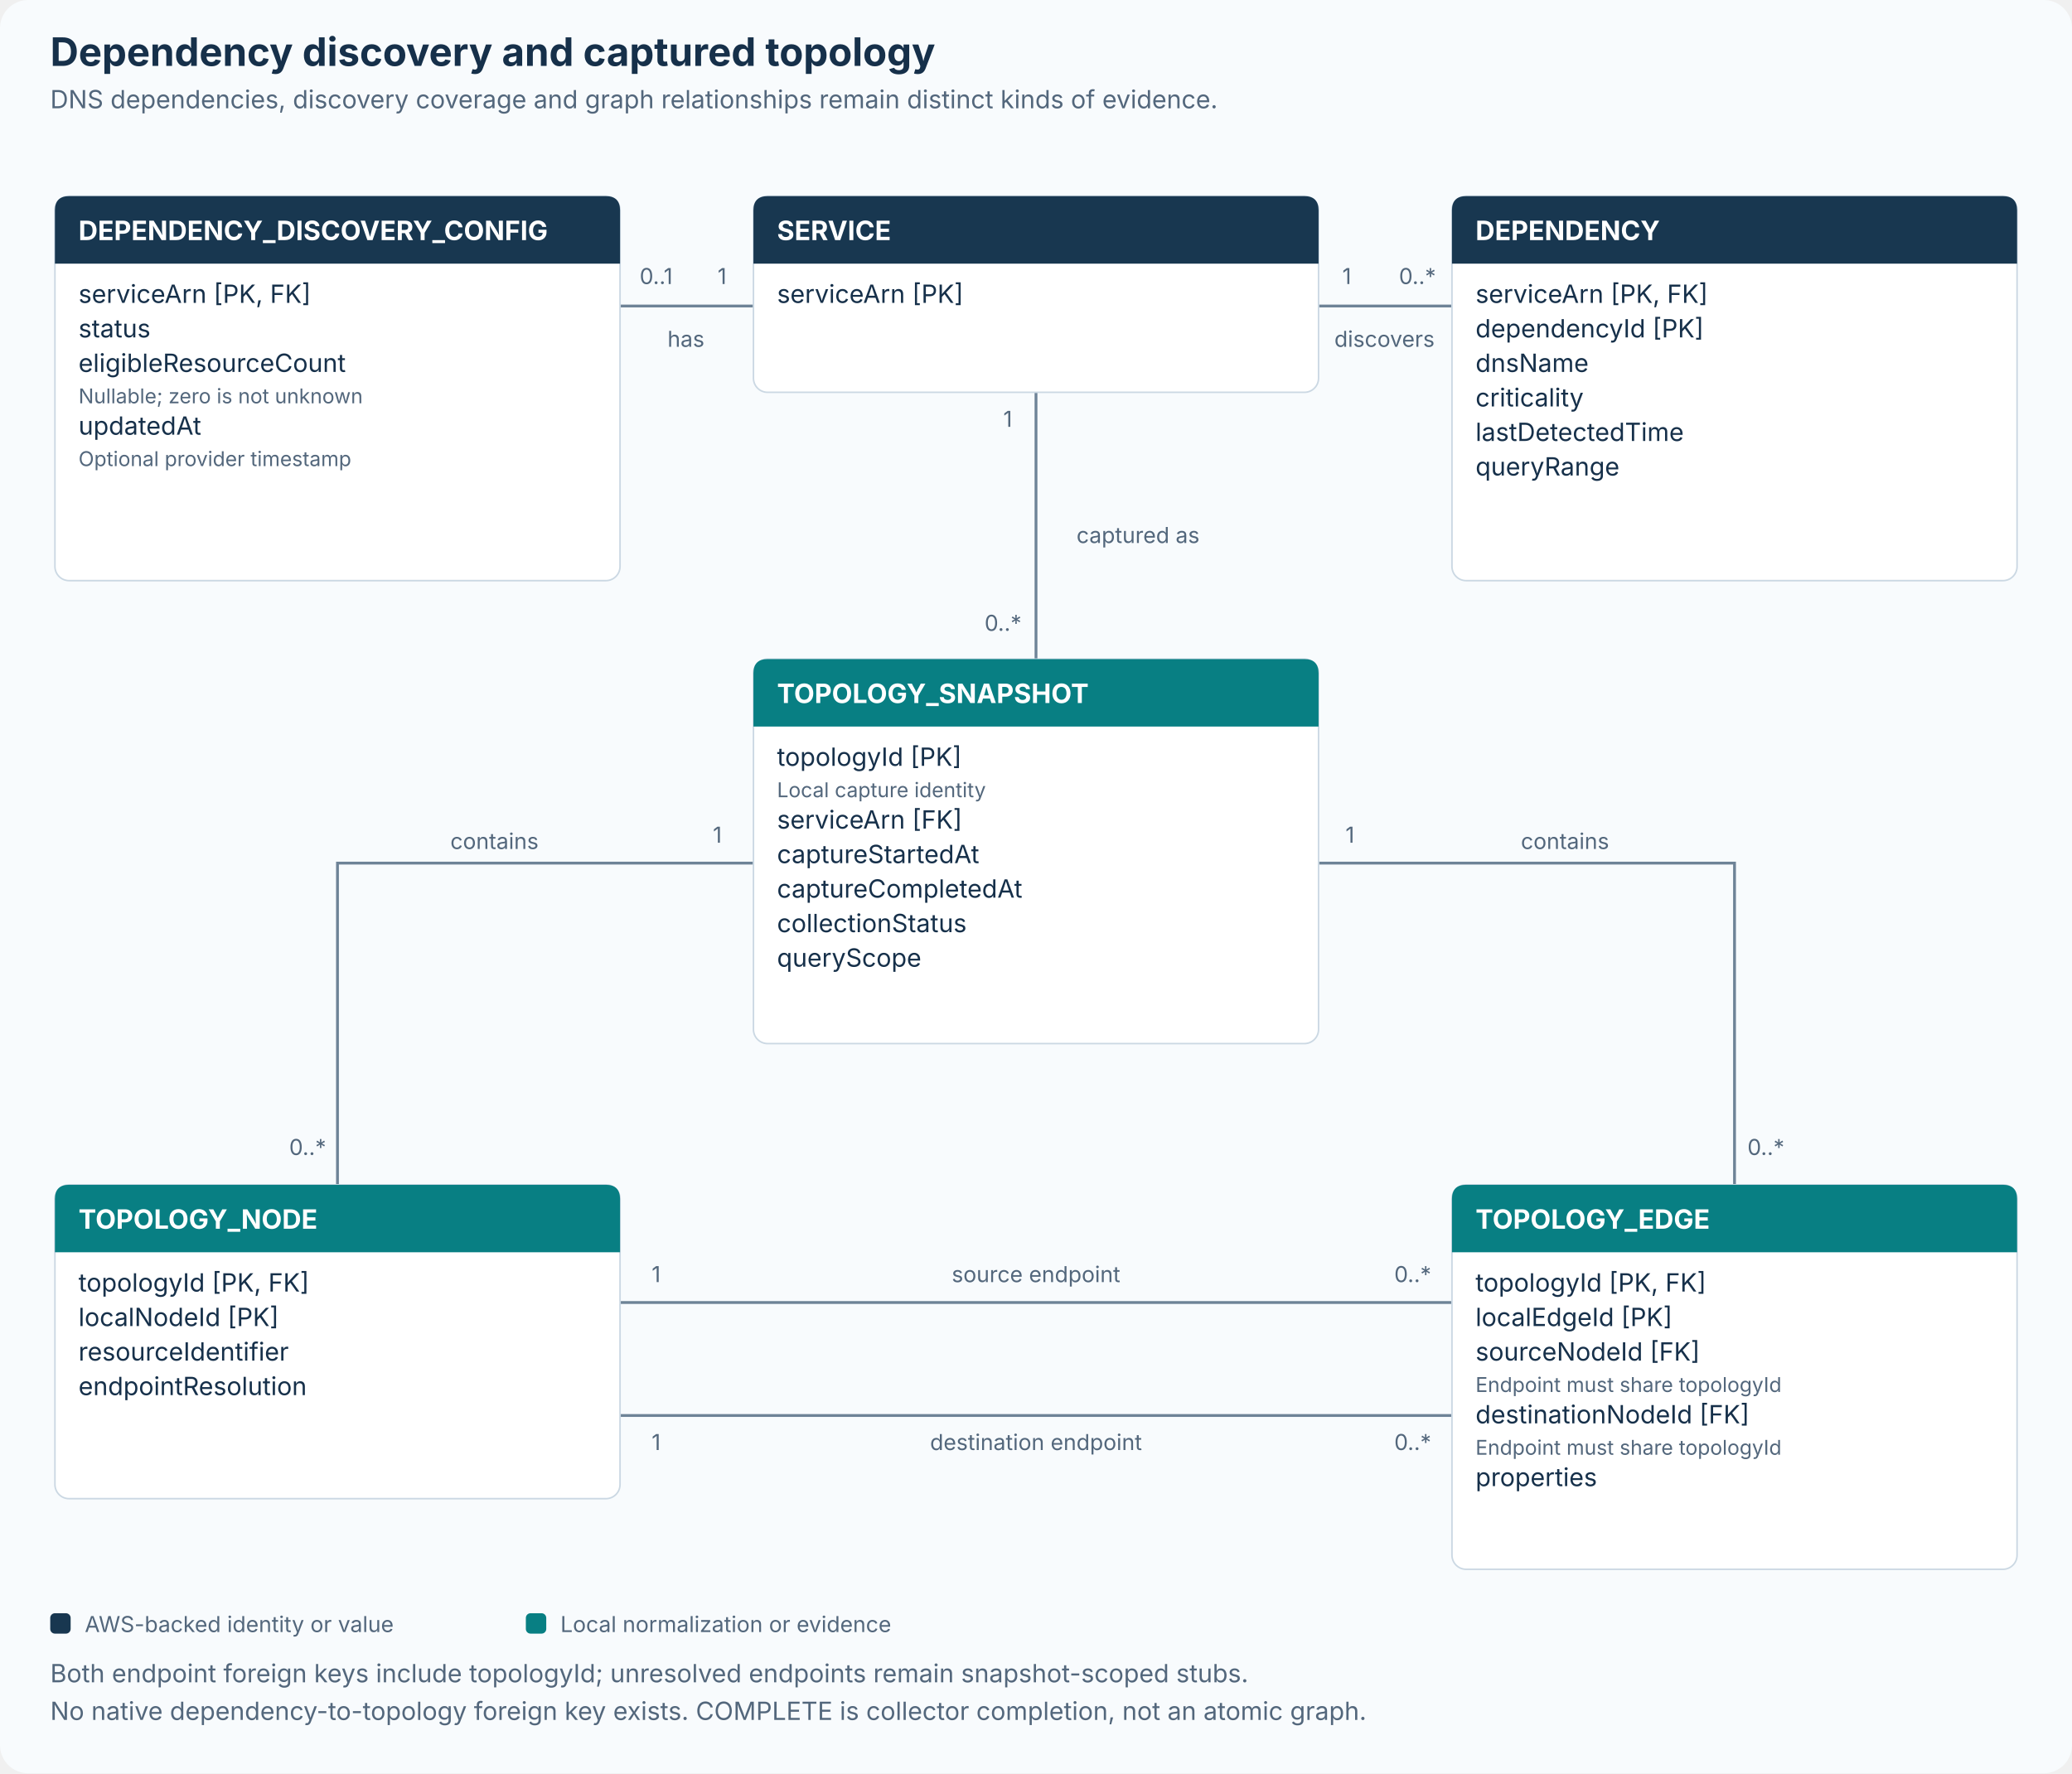
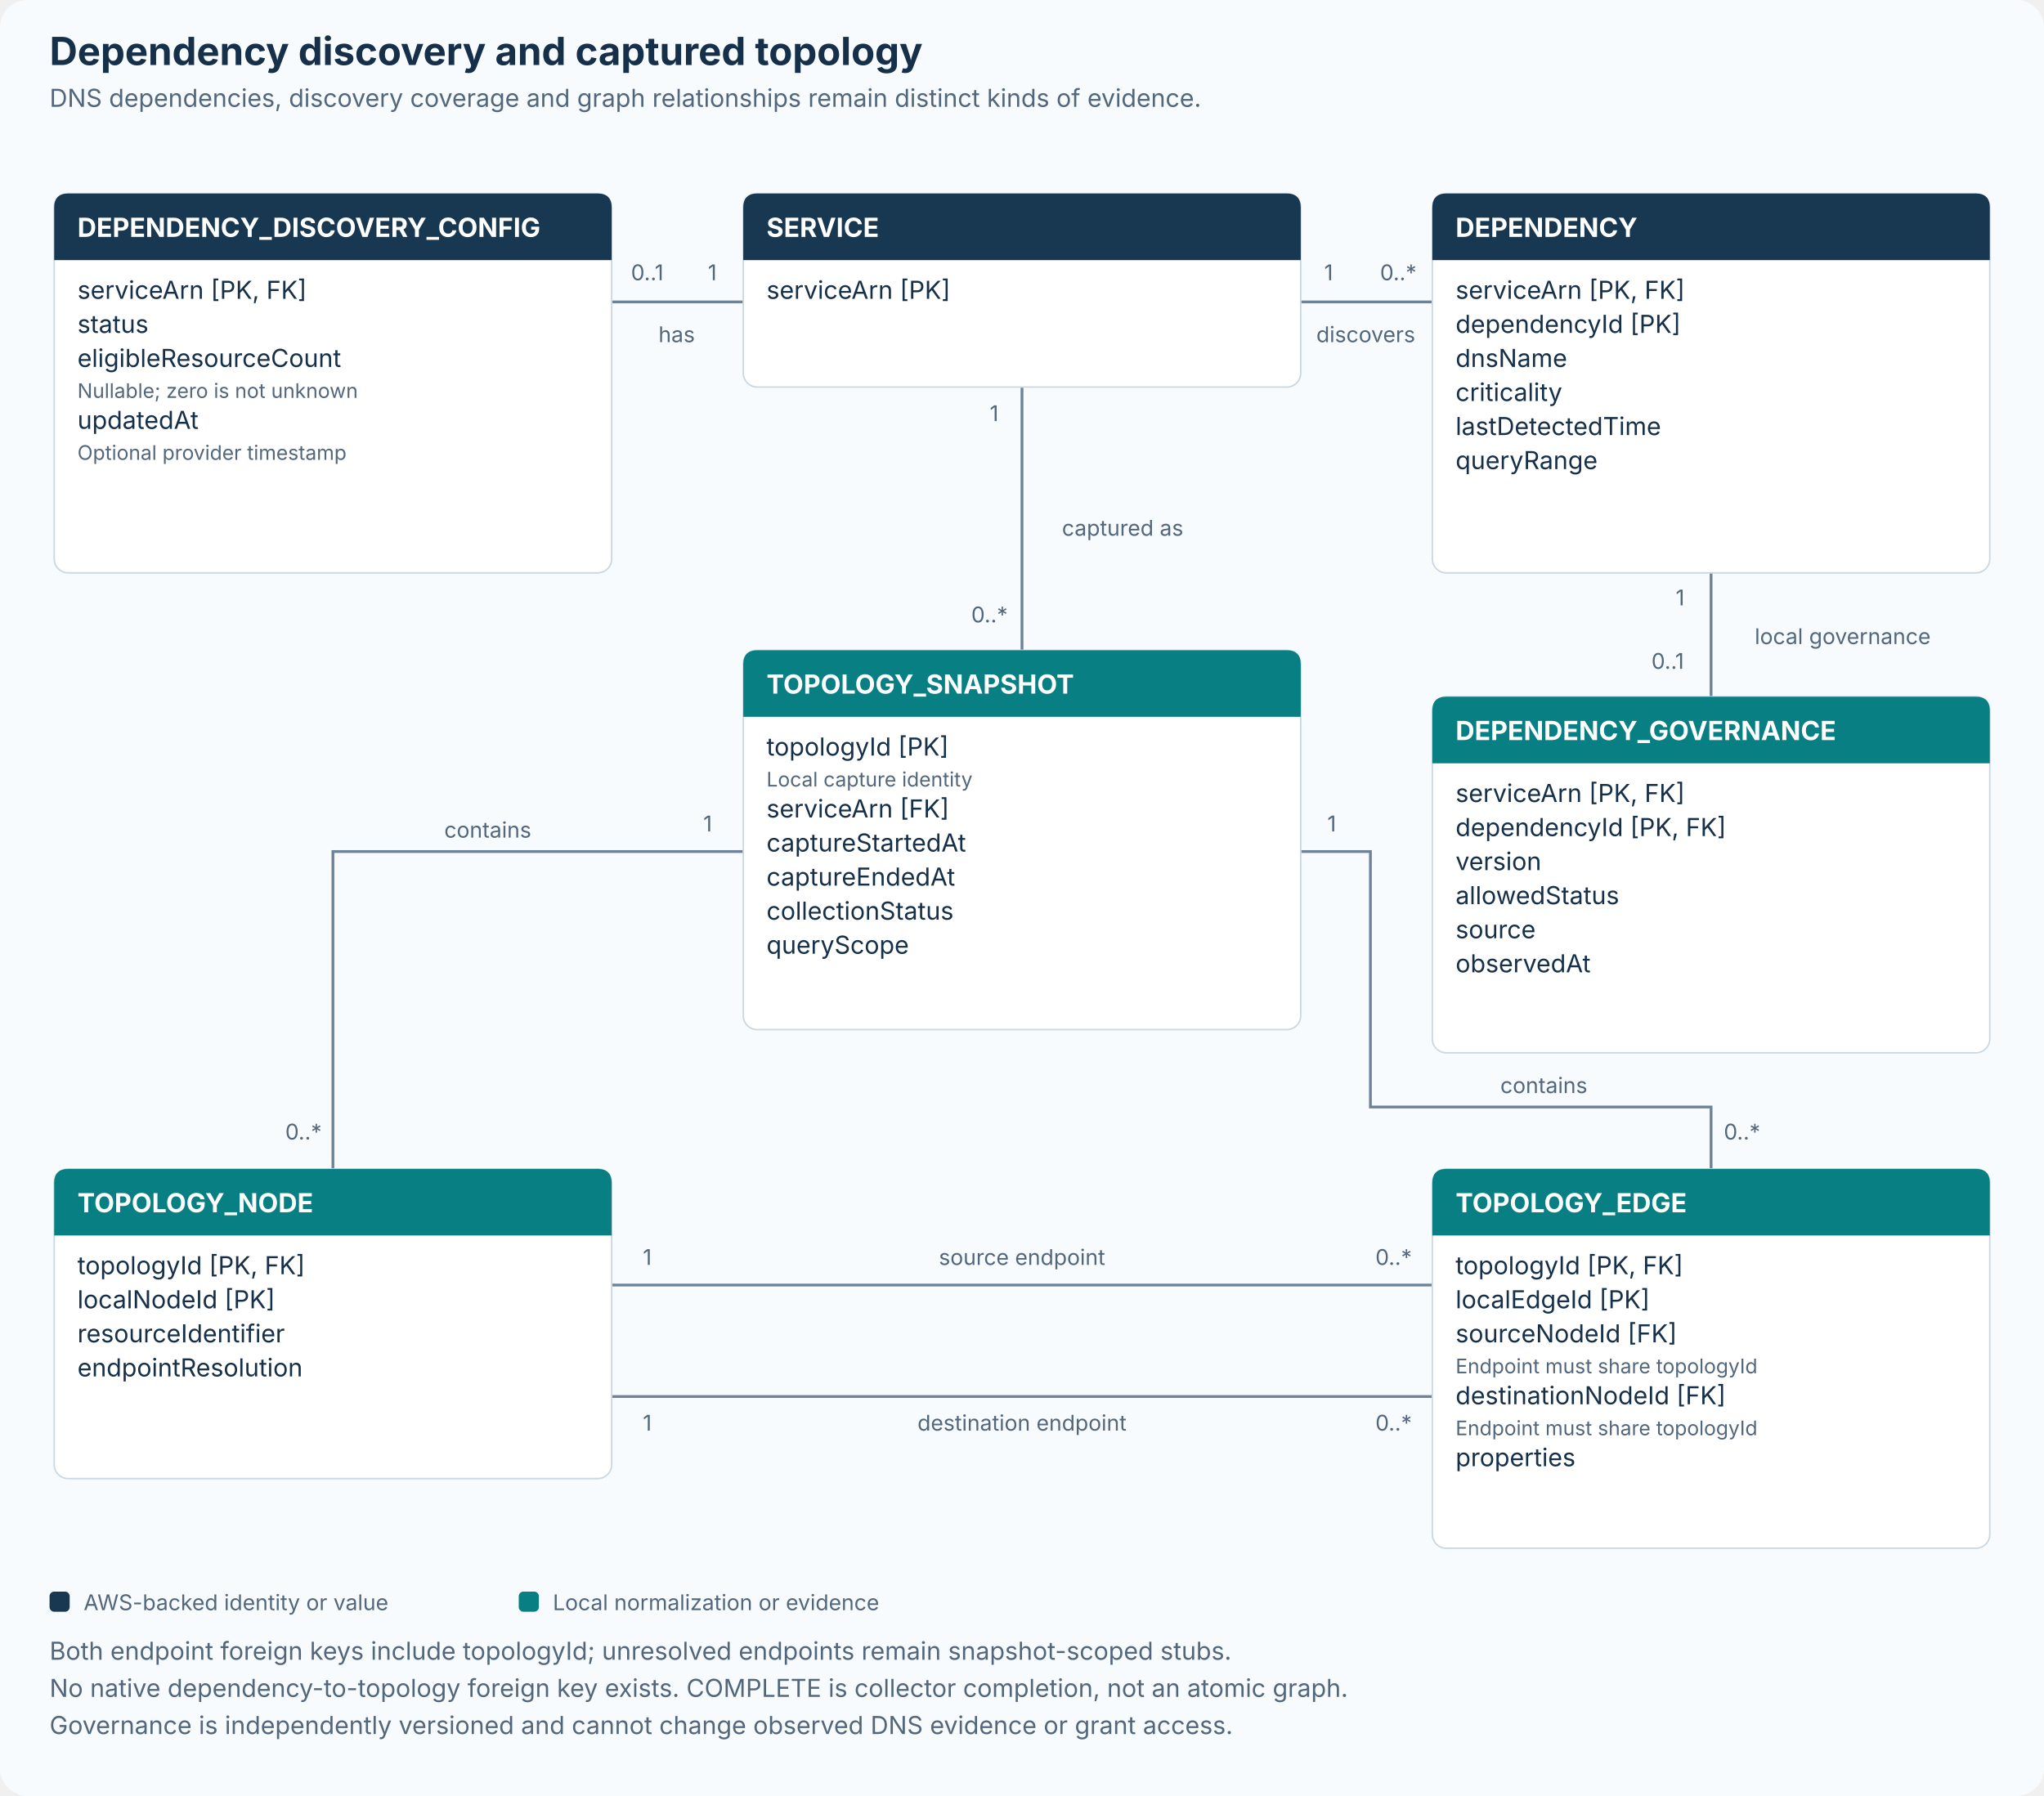
- <svg xmlns="http://www.w3.org/2000/svg" viewBox="0 0 1320 1130" role="img" aria-labelledby="title desc">
+ <svg xmlns="http://www.w3.org/2000/svg" viewBox="0 0 1320 1160" role="img" aria-labelledby="title desc">
  <style>text{font-family:Inter,Arial,sans-serif}.entity{font-size:17px;font-weight:700}.field{font-size:16px}.meta{font-size:13px}.link{font-size:14px}.note{font-size:16px}</style>
-   <rect width="1320" height="1130" rx="18" fill="#f8fbfd" />
+   <rect width="1320" height="1160" rx="18" fill="#f8fbfd" />
  <text font-family="sans-serif" x="32" y="42" fill="#16304a" font-size="25" font-weight="700">Dependency discovery and captured topology</text>
  <text font-family="sans-serif" x="32" y="69" fill="#53677c" font-size="16">DNS dependencies, discovery coverage and graph relationships remain distinct kinds of evidence.</text>
  <polyline points="480,195 395,195" fill="none" stroke="#6e8397" stroke-width="1.8" />
  <text font-family="sans-serif" x="460" y="181" text-anchor="middle" class="link" font-size="14" fill="#53677c">1</text>
  <text font-family="sans-serif" x="418" y="181" text-anchor="middle" class="link" font-size="14" fill="#53677c">0..1</text>
  <text font-family="sans-serif" x="437" y="221" text-anchor="middle" class="link" font-size="14" fill="#53677c">has</text>
  <polyline points="840,195 925,195" fill="none" stroke="#6e8397" stroke-width="1.8" />
  <text font-family="sans-serif" x="858" y="181" text-anchor="middle" class="link" font-size="14" fill="#53677c">1</text>
  <text font-family="sans-serif" x="903" y="181" text-anchor="middle" class="link" font-size="14" fill="#53677c">0..*</text>
  <text font-family="sans-serif" x="882" y="221" text-anchor="middle" class="link" font-size="14" fill="#53677c">discovers</text>
  <polyline points="660,250 660,420" fill="none" stroke="#6e8397" stroke-width="1.8" />
  <text font-family="sans-serif" x="642" y="272" text-anchor="middle" class="link" font-size="14" fill="#53677c">1</text>
  <text font-family="sans-serif" x="639" y="402" text-anchor="middle" class="link" font-size="14" fill="#53677c">0..*</text>
  <text font-family="sans-serif" x="725" y="346" text-anchor="middle" class="link" font-size="14" fill="#53677c">captured as</text>
  <polyline points="480,550 215,550 215,755" fill="none" stroke="#6e8397" stroke-width="1.8" />
  <text font-family="sans-serif" x="457" y="537" text-anchor="middle" class="link" font-size="14" fill="#53677c">1</text>
  <text font-family="sans-serif" x="196" y="736" text-anchor="middle" class="link" font-size="14" fill="#53677c">0..*</text>
  <text font-family="sans-serif" x="315" y="541" text-anchor="middle" class="link" font-size="14" fill="#53677c">contains</text>
-   <polyline points="840,550 1105,550 1105,755" fill="none" stroke="#6e8397" stroke-width="1.8" />
+   <polyline points="840,550 885,550 885,715 1105,715 1105,755" fill="none" stroke="#6e8397" stroke-width="1.8" />
  <text font-family="sans-serif" x="860" y="537" text-anchor="middle" class="link" font-size="14" fill="#53677c">1</text>
  <text font-family="sans-serif" x="1125" y="736" text-anchor="middle" class="link" font-size="14" fill="#53677c">0..*</text>
-   <text font-family="sans-serif" x="997" y="541" text-anchor="middle" class="link" font-size="14" fill="#53677c">contains</text>
+   <text font-family="sans-serif" x="997" y="706" text-anchor="middle" class="link" font-size="14" fill="#53677c">contains</text>
  <polyline points="395,830 925,830" fill="none" stroke="#6e8397" stroke-width="1.8" />
  <text font-family="sans-serif" x="418" y="817" text-anchor="middle" class="link" font-size="14" fill="#53677c">1</text>
  <text font-family="sans-serif" x="900" y="817" text-anchor="middle" class="link" font-size="14" fill="#53677c">0..*</text>
  <text font-family="sans-serif" x="660" y="817" text-anchor="middle" class="link" font-size="14" fill="#53677c">source endpoint</text>
  <polyline points="395,902 925,902" fill="none" stroke="#6e8397" stroke-width="1.8" />
  <text font-family="sans-serif" x="418" y="924" text-anchor="middle" class="link" font-size="14" fill="#53677c">1</text>
  <text font-family="sans-serif" x="900" y="924" text-anchor="middle" class="link" font-size="14" fill="#53677c">0..*</text>
  <text font-family="sans-serif" x="660" y="924" text-anchor="middle" class="link" font-size="14" fill="#53677c">destination endpoint</text>
+   <polyline points="1105,370 1105,450" fill="none" stroke="#6e8397" stroke-width="1.8" />
+   <text font-family="sans-serif" x="1085" y="391" text-anchor="middle" class="link" font-size="14" fill="#53677c">1</text>
+   <text font-family="sans-serif" x="1077" y="432" text-anchor="middle" class="link" font-size="14" fill="#53677c">0..1</text>
+   <text font-family="sans-serif" x="1190" y="416" text-anchor="middle" class="link" font-size="14" fill="#53677c">local governance</text>
  <rect x="480" y="125" width="360" height="125" rx="9" fill="white" stroke="#cbd8e3" />
  <path d="M489,125 H831 Q840,125 840,134 V168 H480 V134 Q480,125 489,125 Z" fill="#183750" />
  <text font-family="sans-serif" x="495" y="153" fill="white" class="entity" font-size="17" font-weight="700">SERVICE</text>
  <text font-family="sans-serif" x="495" y="193" fill="#16304a" class="field" font-size="16">serviceArn  [PK]</text>
  <rect x="35" y="125" width="360" height="245" rx="9" fill="white" stroke="#cbd8e3" />
  <path d="M44,125 H386 Q395,125 395,134 V168 H35 V134 Q35,125 44,125 Z" fill="#183750" />
  <text font-family="sans-serif" x="50" y="153" fill="white" class="entity" font-size="17" font-weight="700">DEPENDENCY_DISCOVERY_CONFIG</text>
  <text font-family="sans-serif" x="50" y="193" fill="#16304a" class="field" font-size="16">serviceArn  [PK, FK]</text>
  <text font-family="sans-serif" x="50" y="215" fill="#16304a" class="field" font-size="16">status</text>
  <text font-family="sans-serif" x="50" y="237" fill="#16304a" class="field" font-size="16">eligibleResourceCount</text>
  <text font-family="sans-serif" x="50" y="257" fill="#53677c" class="meta" font-size="13">Nullable; zero is not unknown</text>
  <text font-family="sans-serif" x="50" y="277" fill="#16304a" class="field" font-size="16">updatedAt</text>
  <text font-family="sans-serif" x="50" y="297" fill="#53677c" class="meta" font-size="13">Optional provider timestamp</text>
  <rect x="925" y="125" width="360" height="245" rx="9" fill="white" stroke="#cbd8e3" />
  <path d="M934,125 H1276 Q1285,125 1285,134 V168 H925 V134 Q925,125 934,125 Z" fill="#183750" />
  <text font-family="sans-serif" x="940" y="153" fill="white" class="entity" font-size="17" font-weight="700">DEPENDENCY</text>
  <text font-family="sans-serif" x="940" y="193" fill="#16304a" class="field" font-size="16">serviceArn  [PK, FK]</text>
  <text font-family="sans-serif" x="940" y="215" fill="#16304a" class="field" font-size="16">dependencyId  [PK]</text>
  <text font-family="sans-serif" x="940" y="237" fill="#16304a" class="field" font-size="16">dnsName</text>
  <text font-family="sans-serif" x="940" y="259" fill="#16304a" class="field" font-size="16">criticality</text>
  <text font-family="sans-serif" x="940" y="281" fill="#16304a" class="field" font-size="16">lastDetectedTime</text>
  <text font-family="sans-serif" x="940" y="303" fill="#16304a" class="field" font-size="16">queryRange</text>
  <rect x="480" y="420" width="360" height="245" rx="9" fill="white" stroke="#cbd8e3" />
  <path d="M489,420 H831 Q840,420 840,429 V463 H480 V429 Q480,420 489,420 Z" fill="#087f83" />
  <text font-family="sans-serif" x="495" y="448" fill="white" class="entity" font-size="17" font-weight="700">TOPOLOGY_SNAPSHOT</text>
  <text font-family="sans-serif" x="495" y="488" fill="#16304a" class="field" font-size="16">topologyId  [PK]</text>
  <text font-family="sans-serif" x="495" y="508" fill="#53677c" class="meta" font-size="13">Local capture identity</text>
  <text font-family="sans-serif" x="495" y="528" fill="#16304a" class="field" font-size="16">serviceArn  [FK]</text>
  <text font-family="sans-serif" x="495" y="550" fill="#16304a" class="field" font-size="16">captureStartedAt</text>
-   <text font-family="sans-serif" x="495" y="572" fill="#16304a" class="field" font-size="16">captureCompletedAt</text>
+   <text font-family="sans-serif" x="495" y="572" fill="#16304a" class="field" font-size="16">captureEndedAt</text>
  <text font-family="sans-serif" x="495" y="594" fill="#16304a" class="field" font-size="16">collectionStatus</text>
  <text font-family="sans-serif" x="495" y="616" fill="#16304a" class="field" font-size="16">queryScope</text>
  <rect x="35" y="755" width="360" height="200" rx="9" fill="white" stroke="#cbd8e3" />
  <path d="M44,755 H386 Q395,755 395,764 V798 H35 V764 Q35,755 44,755 Z" fill="#087f83" />
  <text font-family="sans-serif" x="50" y="783" fill="white" class="entity" font-size="17" font-weight="700">TOPOLOGY_NODE</text>
  <text font-family="sans-serif" x="50" y="823" fill="#16304a" class="field" font-size="16">topologyId  [PK, FK]</text>
  <text font-family="sans-serif" x="50" y="845" fill="#16304a" class="field" font-size="16">localNodeId  [PK]</text>
  <text font-family="sans-serif" x="50" y="867" fill="#16304a" class="field" font-size="16">resourceIdentifier</text>
  <text font-family="sans-serif" x="50" y="889" fill="#16304a" class="field" font-size="16">endpointResolution</text>
  <rect x="925" y="755" width="360" height="245" rx="9" fill="white" stroke="#cbd8e3" />
  <path d="M934,755 H1276 Q1285,755 1285,764 V798 H925 V764 Q925,755 934,755 Z" fill="#087f83" />
  <text font-family="sans-serif" x="940" y="783" fill="white" class="entity" font-size="17" font-weight="700">TOPOLOGY_EDGE</text>
  <text font-family="sans-serif" x="940" y="823" fill="#16304a" class="field" font-size="16">topologyId  [PK, FK]</text>
  <text font-family="sans-serif" x="940" y="845" fill="#16304a" class="field" font-size="16">localEdgeId  [PK]</text>
  <text font-family="sans-serif" x="940" y="867" fill="#16304a" class="field" font-size="16">sourceNodeId  [FK]</text>
  <text font-family="sans-serif" x="940" y="887" fill="#53677c" class="meta" font-size="13">Endpoint must share topologyId</text>
  <text font-family="sans-serif" x="940" y="907" fill="#16304a" class="field" font-size="16">destinationNodeId  [FK]</text>
  <text font-family="sans-serif" x="940" y="927" fill="#53677c" class="meta" font-size="13">Endpoint must share topologyId</text>
  <text font-family="sans-serif" x="940" y="947" fill="#16304a" class="field" font-size="16">properties</text>
+   <rect x="925" y="450" width="360" height="230" rx="9" fill="white" stroke="#cbd8e3" />
+   <path d="M934,450 H1276 Q1285,450 1285,459 V493 H925 V459 Q925,450 934,450 Z" fill="#087f83" />
+   <text font-family="sans-serif" x="940" y="478" fill="white" class="entity" font-size="17" font-weight="700">DEPENDENCY_GOVERNANCE</text>
+   <text font-family="sans-serif" x="940" y="518" fill="#16304a" class="field" font-size="16">serviceArn  [PK, FK]</text>
+   <text font-family="sans-serif" x="940" y="540" fill="#16304a" class="field" font-size="16">dependencyId  [PK, FK]</text>
+   <text font-family="sans-serif" x="940" y="562" fill="#16304a" class="field" font-size="16">version</text>
+   <text font-family="sans-serif" x="940" y="584" fill="#16304a" class="field" font-size="16">allowedStatus</text>
+   <text font-family="sans-serif" x="940" y="606" fill="#16304a" class="field" font-size="16">source</text>
+   <text font-family="sans-serif" x="940" y="628" fill="#16304a" class="field" font-size="16">observedAt</text>
  <rect x="32" y="1028" width="13" height="13" rx="3" fill="#183750" />
  <text font-family="sans-serif" x="54" y="1040" fill="#53677c" class="link" font-size="14">AWS-backed identity or value</text>
  <rect x="335" y="1028" width="13" height="13" rx="3" fill="#087f83" />
  <text font-family="sans-serif" x="357" y="1040" fill="#53677c" class="link" font-size="14">Local normalization or evidence</text>
  <text font-family="sans-serif" x="32" y="1072" fill="#53677c" class="note" font-size="16">Both endpoint foreign keys include topologyId; unresolved endpoints remain snapshot-scoped stubs.</text>
  <text font-family="sans-serif" x="32" y="1096" fill="#53677c" class="note" font-size="16">No native dependency-to-topology foreign key exists. COMPLETE is collector completion, not an atomic graph.</text>
+   <text font-family="sans-serif" x="32" y="1120" fill="#53677c" class="note" font-size="16">Governance is independently versioned and cannot change observed DNS evidence or grant access.</text>
</svg>
